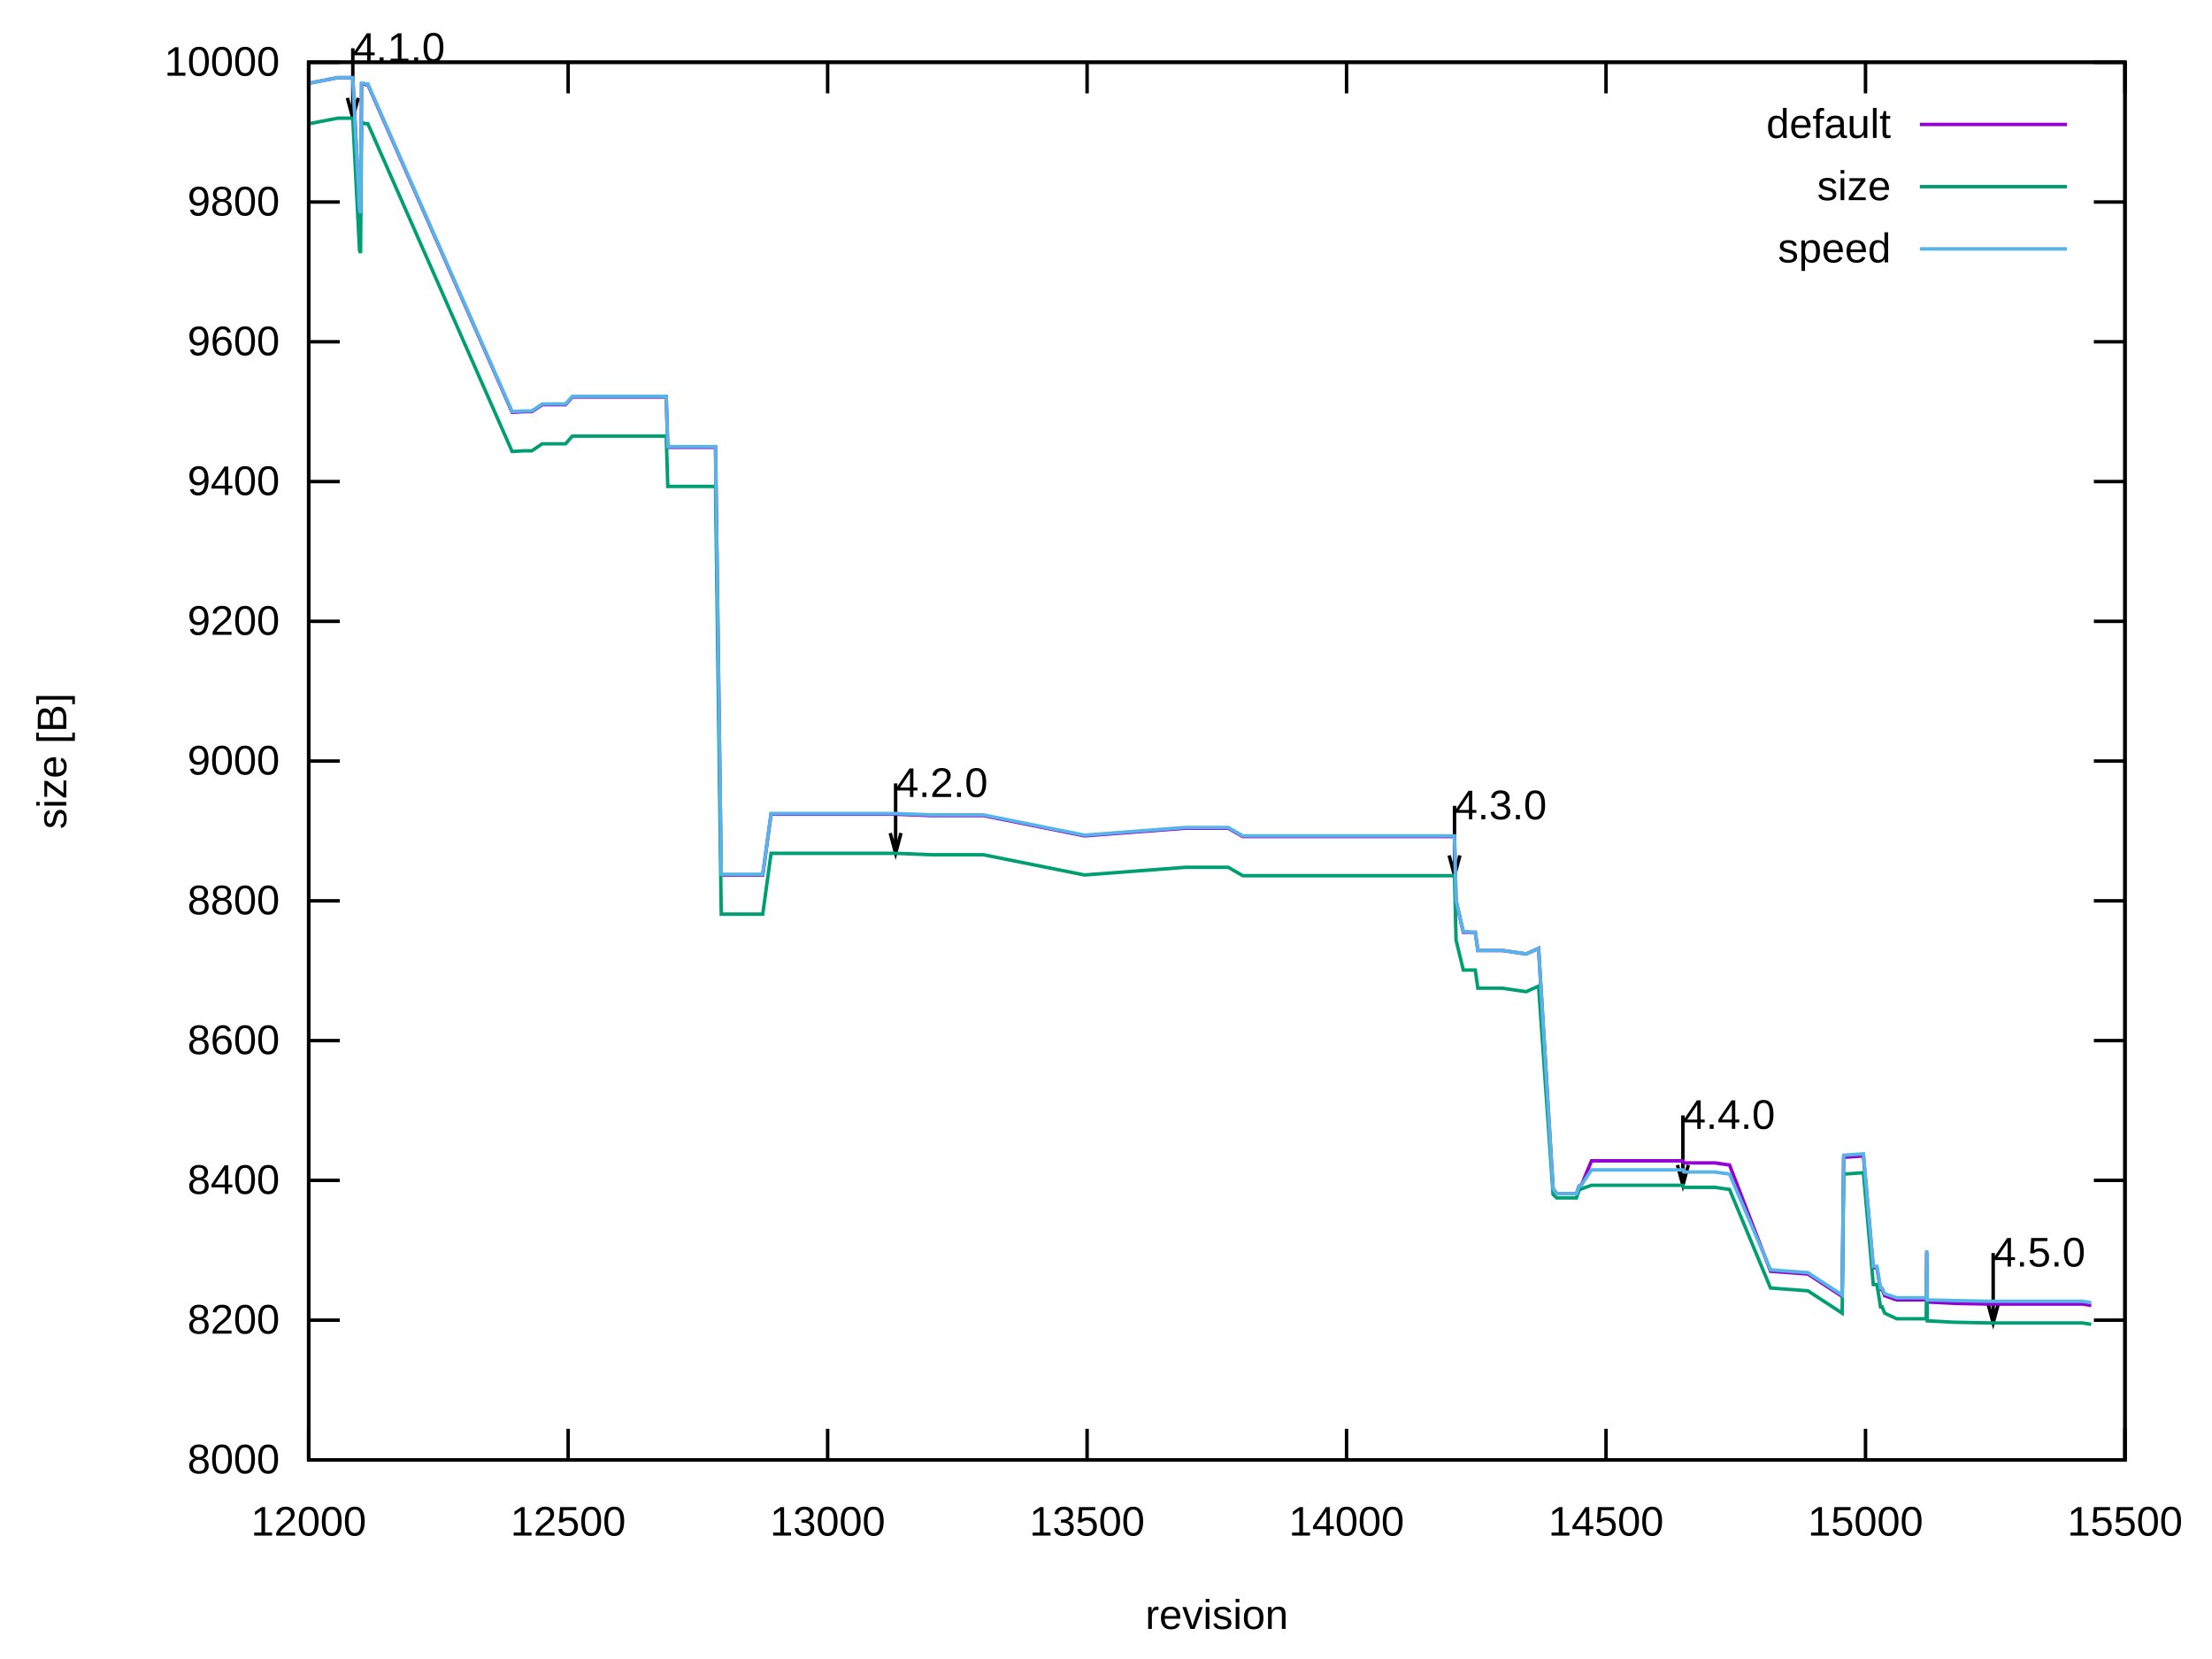
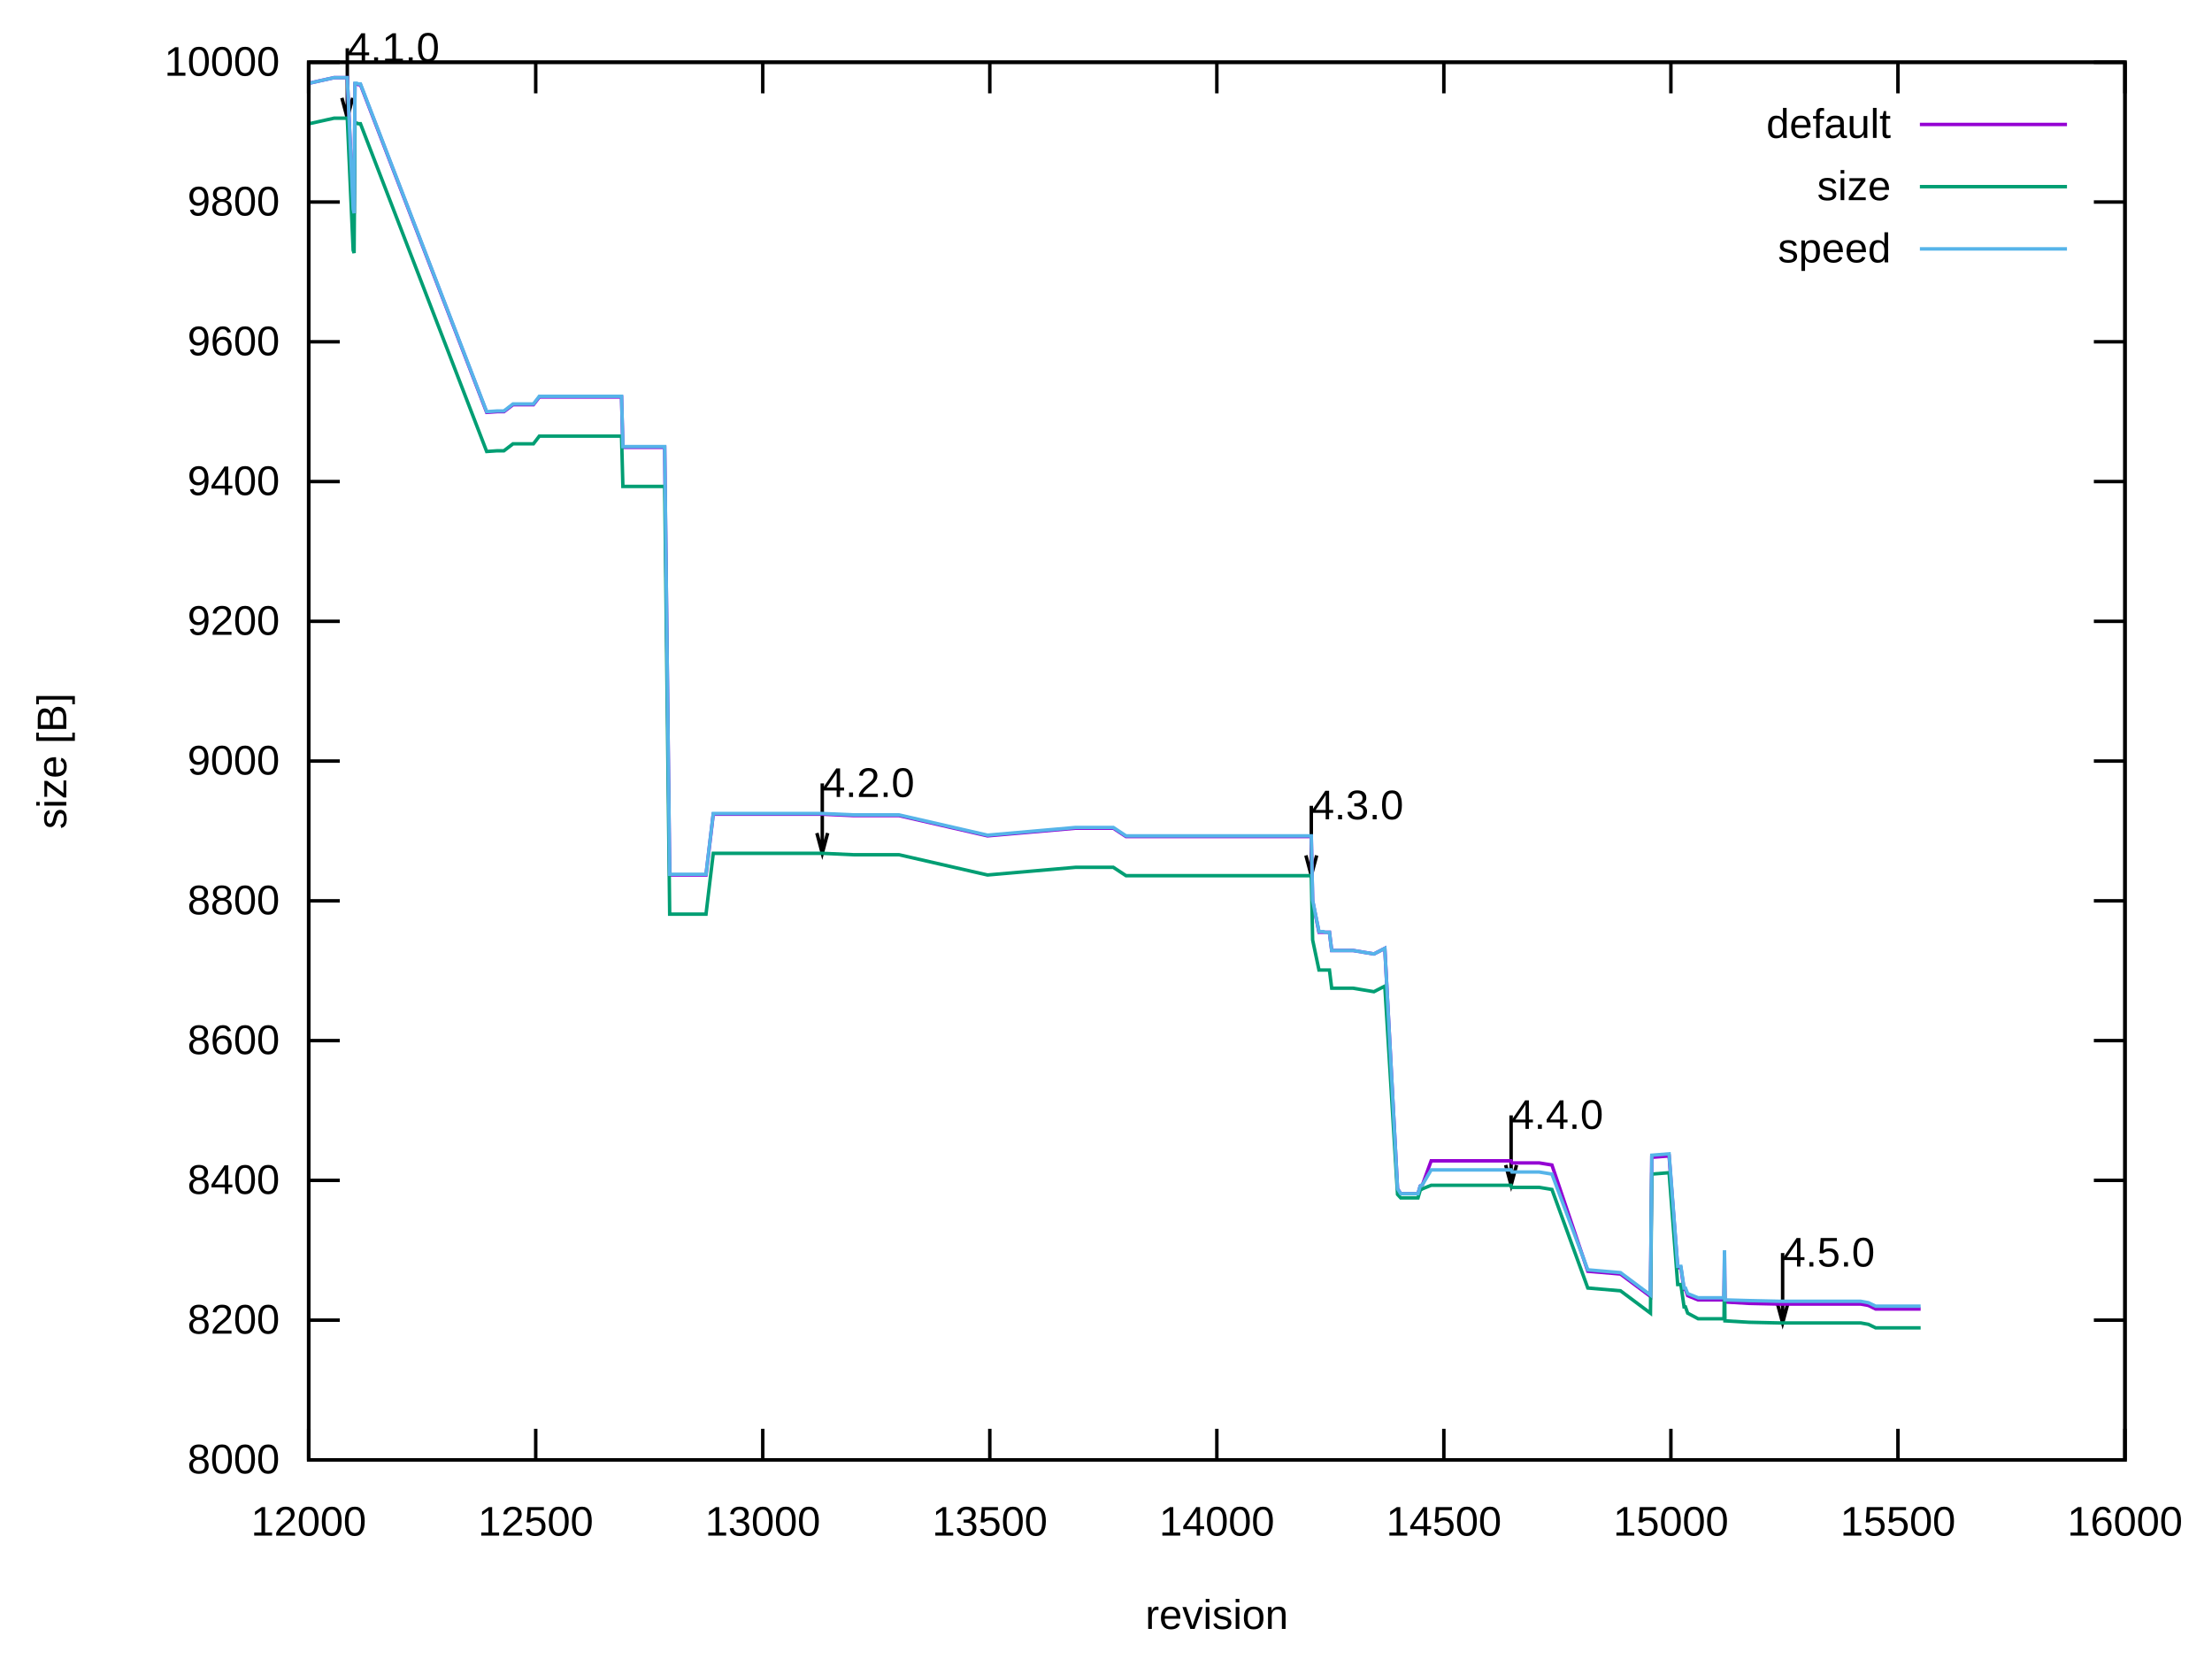
<svg xmlns="http://www.w3.org/2000/svg" xmlns:xlink="http://www.w3.org/1999/xlink" width="640" height="480" viewBox="0 0 640 480">
  <g id="gnuplot_canvas">
    <rect x="0" y="0" width="640" height="480" fill="none" />
    <defs>
      <circle id="gpDot" r="0.5" stroke-width="0.5" stroke="currentColor" />
      <path id="gpPt0" stroke-width="0.222" stroke="currentColor" d="M-1,0 h2 M0,-1 v2" />
      <path id="gpPt1" stroke-width="0.222" stroke="currentColor" d="M-1,-1 L1,1 M1,-1 L-1,1" />
      <path id="gpPt2" stroke-width="0.222" stroke="currentColor" d="M-1,0 L1,0 M0,-1 L0,1 M-1,-1 L1,1 M-1,1 L1,-1" />
      <rect id="gpPt3" stroke-width="0.222" stroke="currentColor" x="-1" y="-1" width="2" height="2" />
      <rect id="gpPt4" stroke-width="0.222" stroke="currentColor" fill="currentColor" x="-1" y="-1" width="2" height="2" />
      <circle id="gpPt5" stroke-width="0.222" stroke="currentColor" cx="0" cy="0" r="1" />
      <use xlink:href="#gpPt5" id="gpPt6" fill="currentColor" stroke="none" />
      <path id="gpPt7" stroke-width="0.222" stroke="currentColor" d="M0,-1.33 L-1.33,0.67 L1.33,0.67 z" />
      <use xlink:href="#gpPt7" id="gpPt8" fill="currentColor" stroke="none" />
      <use xlink:href="#gpPt7" id="gpPt9" stroke="currentColor" transform="rotate(180)" />
      <use xlink:href="#gpPt9" id="gpPt10" fill="currentColor" stroke="none" />
      <use xlink:href="#gpPt3" id="gpPt11" stroke="currentColor" transform="rotate(45)" />
      <use xlink:href="#gpPt11" id="gpPt12" fill="currentColor" stroke="none" />
      <path id="gpPt13" stroke-width="0.222" stroke="currentColor" d="M0,1.330 L1.265,0.411 L0.782,-1.067 L-0.782,-1.076 L-1.265,0.411 z" />
      <use xlink:href="#gpPt13" id="gpPt14" fill="currentColor" stroke="none" />
      <filter id="textbox" filterUnits="objectBoundingBox" x="0" y="0" height="1" width="1">
        <feFlood flood-color="white" flood-opacity="1" result="bgnd" />
        <feComposite in="SourceGraphic" in2="bgnd" operator="atop" />
      </filter>
      <filter id="greybox" filterUnits="objectBoundingBox" x="0" y="0" height="1" width="1">
        <feFlood flood-color="lightgrey" flood-opacity="1" result="grey" />
        <feComposite in="SourceGraphic" in2="grey" operator="atop" />
      </filter>
    </defs>
    <g fill="none" color="white" stroke="currentColor" stroke-width="1.00" stroke-linecap="butt" stroke-linejoin="miter">
</g>
    <g fill="none" color="black" stroke="currentColor" stroke-width="1.00" stroke-linecap="butt" stroke-linejoin="miter">
      <path stroke="black" d="M89.31,422.40 L98.31,422.40 M614.82,422.40 L605.82,422.40  " />
      <g transform="translate(80.92,426.30)" stroke="none" fill="black" font-family="Arial" font-size="12.00" text-anchor="end">
        <text>
          <tspan font-family="Arial"> 8000</tspan>
        </text>
      </g>
    </g>
    <g fill="none" color="black" stroke="currentColor" stroke-width="1.00" stroke-linecap="butt" stroke-linejoin="miter">
      <path stroke="black" d="M89.31,381.96 L98.31,381.96 M614.82,381.96 L605.82,381.96  " />
      <g transform="translate(80.92,385.86)" stroke="none" fill="black" font-family="Arial" font-size="12.00" text-anchor="end">
        <text>
          <tspan font-family="Arial"> 8200</tspan>
        </text>
      </g>
    </g>
    <g fill="none" color="black" stroke="currentColor" stroke-width="1.00" stroke-linecap="butt" stroke-linejoin="miter">
      <path stroke="black" d="M89.31,341.52 L98.31,341.52 M614.82,341.52 L605.82,341.52  " />
      <g transform="translate(80.92,345.42)" stroke="none" fill="black" font-family="Arial" font-size="12.00" text-anchor="end">
        <text>
          <tspan font-family="Arial"> 8400</tspan>
        </text>
      </g>
    </g>
    <g fill="none" color="black" stroke="currentColor" stroke-width="1.00" stroke-linecap="butt" stroke-linejoin="miter">
      <path stroke="black" d="M89.31,301.08 L98.31,301.08 M614.82,301.08 L605.82,301.08  " />
      <g transform="translate(80.92,304.98)" stroke="none" fill="black" font-family="Arial" font-size="12.00" text-anchor="end">
        <text>
          <tspan font-family="Arial"> 8600</tspan>
        </text>
      </g>
    </g>
    <g fill="none" color="black" stroke="currentColor" stroke-width="1.00" stroke-linecap="butt" stroke-linejoin="miter">
      <path stroke="black" d="M89.31,260.64 L98.31,260.64 M614.82,260.64 L605.82,260.64  " />
      <g transform="translate(80.92,264.54)" stroke="none" fill="black" font-family="Arial" font-size="12.00" text-anchor="end">
        <text>
          <tspan font-family="Arial"> 8800</tspan>
        </text>
      </g>
    </g>
    <g fill="none" color="black" stroke="currentColor" stroke-width="1.00" stroke-linecap="butt" stroke-linejoin="miter">
      <path stroke="black" d="M89.31,220.20 L98.31,220.20 M614.82,220.20 L605.82,220.20  " />
      <g transform="translate(80.92,224.10)" stroke="none" fill="black" font-family="Arial" font-size="12.00" text-anchor="end">
        <text>
          <tspan font-family="Arial"> 9000</tspan>
        </text>
      </g>
    </g>
    <g fill="none" color="black" stroke="currentColor" stroke-width="1.00" stroke-linecap="butt" stroke-linejoin="miter">
      <path stroke="black" d="M89.31,179.77 L98.31,179.77 M614.82,179.77 L605.82,179.77  " />
      <g transform="translate(80.92,183.67)" stroke="none" fill="black" font-family="Arial" font-size="12.00" text-anchor="end">
        <text>
          <tspan font-family="Arial"> 9200</tspan>
        </text>
      </g>
    </g>
    <g fill="none" color="black" stroke="currentColor" stroke-width="1.00" stroke-linecap="butt" stroke-linejoin="miter">
      <path stroke="black" d="M89.31,139.33 L98.31,139.33 M614.82,139.33 L605.82,139.33  " />
      <g transform="translate(80.92,143.23)" stroke="none" fill="black" font-family="Arial" font-size="12.00" text-anchor="end">
        <text>
          <tspan font-family="Arial"> 9400</tspan>
        </text>
      </g>
    </g>
    <g fill="none" color="black" stroke="currentColor" stroke-width="1.00" stroke-linecap="butt" stroke-linejoin="miter">
      <path stroke="black" d="M89.31,98.89 L98.31,98.89 M614.82,98.89 L605.82,98.89  " />
      <g transform="translate(80.92,102.79)" stroke="none" fill="black" font-family="Arial" font-size="12.00" text-anchor="end">
        <text>
          <tspan font-family="Arial"> 9600</tspan>
        </text>
      </g>
    </g>
    <g fill="none" color="black" stroke="currentColor" stroke-width="1.00" stroke-linecap="butt" stroke-linejoin="miter">
      <path stroke="black" d="M89.31,58.45 L98.31,58.45 M614.82,58.45 L605.82,58.45  " />
      <g transform="translate(80.92,62.35)" stroke="none" fill="black" font-family="Arial" font-size="12.00" text-anchor="end">
        <text>
          <tspan font-family="Arial"> 9800</tspan>
        </text>
      </g>
    </g>
    <g fill="none" color="black" stroke="currentColor" stroke-width="1.00" stroke-linecap="butt" stroke-linejoin="miter">
      <path stroke="black" d="M89.31,18.01 L98.31,18.01 M614.82,18.01 L605.82,18.01  " />
      <g transform="translate(80.92,21.91)" stroke="none" fill="black" font-family="Arial" font-size="12.00" text-anchor="end">
        <text>
          <tspan font-family="Arial"> 10000</tspan>
        </text>
      </g>
    </g>
    <g fill="none" color="black" stroke="currentColor" stroke-width="1.00" stroke-linecap="butt" stroke-linejoin="miter">
      <path stroke="black" d="M89.31,422.40 L89.31,413.40 M89.31,18.01 L89.31,27.01  " />
      <g transform="translate(89.31,444.30)" stroke="none" fill="black" font-family="Arial" font-size="12.00" text-anchor="middle">
        <text>
          <tspan font-family="Arial"> 12000</tspan>
        </text>
      </g>
    </g>
    <g fill="none" color="black" stroke="currentColor" stroke-width="1.00" stroke-linecap="butt" stroke-linejoin="miter">
-       <path stroke="black" d="M164.38,422.40 L164.38,413.40 M164.38,18.01 L164.38,27.01  " />
-       <g transform="translate(164.38,444.30)" stroke="none" fill="black" font-family="Arial" font-size="12.00" text-anchor="middle">
+       <path stroke="black" d="M155.00,422.40 L155.00,413.40 M155.00,18.01 L155.00,27.01  " />
+       <g transform="translate(155.00,444.30)" stroke="none" fill="black" font-family="Arial" font-size="12.00" text-anchor="middle">
        <text>
          <tspan font-family="Arial"> 12500</tspan>
        </text>
      </g>
    </g>
    <g fill="none" color="black" stroke="currentColor" stroke-width="1.00" stroke-linecap="butt" stroke-linejoin="miter">
-       <path stroke="black" d="M239.46,422.40 L239.46,413.40 M239.46,18.01 L239.46,27.01  " />
-       <g transform="translate(239.46,444.30)" stroke="none" fill="black" font-family="Arial" font-size="12.00" text-anchor="middle">
+       <path stroke="black" d="M220.69,422.40 L220.69,413.40 M220.69,18.01 L220.69,27.01  " />
+       <g transform="translate(220.69,444.30)" stroke="none" fill="black" font-family="Arial" font-size="12.00" text-anchor="middle">
        <text>
          <tspan font-family="Arial"> 13000</tspan>
        </text>
      </g>
    </g>
    <g fill="none" color="black" stroke="currentColor" stroke-width="1.00" stroke-linecap="butt" stroke-linejoin="miter">
-       <path stroke="black" d="M314.53,422.40 L314.53,413.40 M314.53,18.01 L314.53,27.01  " />
-       <g transform="translate(314.53,444.30)" stroke="none" fill="black" font-family="Arial" font-size="12.00" text-anchor="middle">
+       <path stroke="black" d="M286.38,422.40 L286.38,413.40 M286.38,18.01 L286.38,27.01  " />
+       <g transform="translate(286.38,444.30)" stroke="none" fill="black" font-family="Arial" font-size="12.00" text-anchor="middle">
        <text>
          <tspan font-family="Arial"> 13500</tspan>
        </text>
      </g>
    </g>
    <g fill="none" color="black" stroke="currentColor" stroke-width="1.00" stroke-linecap="butt" stroke-linejoin="miter">
-       <path stroke="black" d="M389.60,422.40 L389.60,413.40 M389.60,18.01 L389.60,27.01  " />
-       <g transform="translate(389.60,444.30)" stroke="none" fill="black" font-family="Arial" font-size="12.00" text-anchor="middle">
+       <path stroke="black" d="M352.07,422.40 L352.07,413.40 M352.07,18.01 L352.07,27.01  " />
+       <g transform="translate(352.07,444.30)" stroke="none" fill="black" font-family="Arial" font-size="12.00" text-anchor="middle">
        <text>
          <tspan font-family="Arial"> 14000</tspan>
        </text>
      </g>
    </g>
    <g fill="none" color="black" stroke="currentColor" stroke-width="1.00" stroke-linecap="butt" stroke-linejoin="miter">
-       <path stroke="black" d="M464.67,422.40 L464.67,413.40 M464.67,18.01 L464.67,27.01  " />
-       <g transform="translate(464.67,444.30)" stroke="none" fill="black" font-family="Arial" font-size="12.00" text-anchor="middle">
+       <path stroke="black" d="M417.75,422.40 L417.75,413.40 M417.75,18.01 L417.75,27.01  " />
+       <g transform="translate(417.75,444.30)" stroke="none" fill="black" font-family="Arial" font-size="12.00" text-anchor="middle">
        <text>
          <tspan font-family="Arial"> 14500</tspan>
        </text>
      </g>
    </g>
    <g fill="none" color="black" stroke="currentColor" stroke-width="1.00" stroke-linecap="butt" stroke-linejoin="miter">
-       <path stroke="black" d="M539.75,422.40 L539.75,413.40 M539.75,18.01 L539.75,27.01  " />
-       <g transform="translate(539.75,444.30)" stroke="none" fill="black" font-family="Arial" font-size="12.00" text-anchor="middle">
+       <path stroke="black" d="M483.44,422.40 L483.44,413.40 M483.44,18.01 L483.44,27.01  " />
+       <g transform="translate(483.44,444.30)" stroke="none" fill="black" font-family="Arial" font-size="12.00" text-anchor="middle">
        <text>
          <tspan font-family="Arial"> 15000</tspan>
+         </text>
+       </g>
+     </g>
+     <g fill="none" color="black" stroke="currentColor" stroke-width="1.00" stroke-linecap="butt" stroke-linejoin="miter">
+       <path stroke="black" d="M549.13,422.40 L549.13,413.40 M549.13,18.01 L549.13,27.01  " />
+       <g transform="translate(549.13,444.30)" stroke="none" fill="black" font-family="Arial" font-size="12.00" text-anchor="middle">
+         <text>
+           <tspan font-family="Arial"> 15500</tspan>
        </text>
      </g>
    </g>
    <g fill="none" color="black" stroke="currentColor" stroke-width="1.00" stroke-linecap="butt" stroke-linejoin="miter">
      <path stroke="black" d="M614.82,422.40 L614.82,413.40 M614.82,18.01 L614.82,27.01  " />
      <g transform="translate(614.82,444.30)" stroke="none" fill="black" font-family="Arial" font-size="12.00" text-anchor="middle">
        <text>
-           <tspan font-family="Arial"> 15500</tspan>
+           <tspan font-family="Arial"> 16000</tspan>
        </text>
      </g>
    </g>
    <g fill="none" color="black" stroke="currentColor" stroke-width="1.00" stroke-linecap="butt" stroke-linejoin="miter">
</g>
    <g fill="none" color="black" stroke="currentColor" stroke-width="1.00" stroke-linecap="butt" stroke-linejoin="miter">
      <path stroke="black" d="M89.31,18.01 L89.31,422.40 L614.82,422.40 L614.82,18.01 L89.31,18.01 Z  " />
-       <g transform="translate(102.07,17.87)" stroke="none" fill="black" font-family="Arial" font-size="12.00" text-anchor="start">
+       <g transform="translate(100.48,17.87)" stroke="none" fill="black" font-family="Arial" font-size="12.00" text-anchor="start">
        <text>
          <tspan font-family="Arial">4.1.0</tspan>
        </text>
      </g>
-       <g transform="translate(259.12,230.58)" stroke="none" fill="black" font-family="Arial" font-size="12.00" text-anchor="start">
+       <g transform="translate(237.90,230.58)" stroke="none" fill="black" font-family="Arial" font-size="12.00" text-anchor="start">
        <text>
          <tspan font-family="Arial">4.2.0</tspan>
        </text>
      </g>
-       <g transform="translate(420.83,237.05)" stroke="none" fill="black" font-family="Arial" font-size="12.00" text-anchor="start">
+       <g transform="translate(379.39,237.05)" stroke="none" fill="black" font-family="Arial" font-size="12.00" text-anchor="start">
        <text>
          <tspan font-family="Arial">4.3.0</tspan>
        </text>
      </g>
-       <g transform="translate(486.90,326.62)" stroke="none" fill="black" font-family="Arial" font-size="12.00" text-anchor="start">
+       <g transform="translate(437.20,326.62)" stroke="none" fill="black" font-family="Arial" font-size="12.00" text-anchor="start">
        <text>
          <tspan font-family="Arial">4.4.0</tspan>
        </text>
      </g>
-       <g transform="translate(576.68,366.45)" stroke="none" fill="black" font-family="Arial" font-size="12.00" text-anchor="start">
+       <g transform="translate(515.76,366.45)" stroke="none" fill="black" font-family="Arial" font-size="12.00" text-anchor="start">
        <text>
          <tspan font-family="Arial">4.5.0</tspan>
        </text>
      </g>
    </g>
    <g fill="none" color="black" stroke="currentColor" stroke-width="1.00" stroke-linecap="butt" stroke-linejoin="miter">
-       <path stroke="black" d="M100.51,28.33 L102.08,34.18 L103.65,28.33 M102.08,13.96 L102.08,34.18  " />
-     </g>
-     <g fill="none" color="black" stroke="currentColor" stroke-width="1.00" stroke-linecap="butt" stroke-linejoin="miter">
-       <path stroke="black" d="M257.57,241.03 L259.13,246.88 L260.69,241.03 M259.13,226.67 L259.13,246.88  " />
-     </g>
-     <g fill="none" color="black" stroke="currentColor" stroke-width="1.00" stroke-linecap="butt" stroke-linejoin="miter">
-       <path stroke="black" d="M419.28,247.50 L420.84,253.35 L422.40,247.50 M420.84,233.14 L420.84,253.35  " />
-     </g>
-     <g fill="none" color="black" stroke="currentColor" stroke-width="1.00" stroke-linecap="butt" stroke-linejoin="miter">
-       <path stroke="black" d="M485.34,337.08 L486.91,342.93 L488.48,337.08 M486.91,322.71 L486.91,342.93  " />
-     </g>
-     <g fill="none" color="black" stroke="currentColor" stroke-width="1.00" stroke-linecap="butt" stroke-linejoin="miter">
-       <path stroke="black" d="M575.12,376.91 L576.69,382.76 L578.26,376.91 M576.69,362.54 L576.69,382.76  " />
+       <path stroke="black" d="M98.92,28.33 L100.49,34.18 L102.06,28.33 M100.49,13.96 L100.49,34.18  " />
+     </g>
+     <g fill="none" color="black" stroke="currentColor" stroke-width="1.00" stroke-linecap="butt" stroke-linejoin="miter">
+       <path stroke="black" d="M236.35,241.03 L237.91,246.88 L239.47,241.03 M237.91,226.67 L237.91,246.88  " />
+     </g>
+     <g fill="none" color="black" stroke="currentColor" stroke-width="1.00" stroke-linecap="butt" stroke-linejoin="miter">
+       <path stroke="black" d="M377.84,247.50 L379.40,253.35 L380.96,247.50 M379.40,233.14 L379.40,253.35  " />
+     </g>
+     <g fill="none" color="black" stroke="currentColor" stroke-width="1.00" stroke-linecap="butt" stroke-linejoin="miter">
+       <path stroke="black" d="M435.64,337.08 L437.21,342.93 L438.78,337.08 M437.21,322.71 L437.21,342.93  " />
+     </g>
+     <g fill="none" color="black" stroke="currentColor" stroke-width="1.00" stroke-linecap="butt" stroke-linejoin="miter">
+       <path stroke="black" d="M514.20,376.91 L515.77,382.76 L517.34,376.91 M515.77,362.54 L515.77,382.76  " />
    </g>
    <g fill="none" color="black" stroke="currentColor" stroke-width="1.00" stroke-linecap="butt" stroke-linejoin="miter">
</g>
    <g id="gnuplot_plot_1">
      <g fill="none" color="black" stroke="currentColor" stroke-width="1.00" stroke-linecap="butt" stroke-linejoin="miter">
        <g transform="translate(547.09,39.91)" stroke="none" fill="black" font-family="Arial" font-size="12.00" text-anchor="end">
          <text>
            <tspan font-family="Arial">default</tspan>
          </text>
        </g>
      </g>
      <g fill="none" color="black" stroke="currentColor" stroke-width="1.00" stroke-linecap="butt" stroke-linejoin="miter">
-         <path stroke="rgb(148,   0, 211)" d="M555.48,36.01 L598.04,36.01 M89.46,24.08 L97.72,22.46 L102.07,22.46 L104.02,60.67 L104.32,61.89 L104.62,24.28   L105.23,24.28 L105.68,24.48 L106.43,24.48 L148.17,119.31 L151.62,119.11 L153.87,119.11 L156.88,117.09 L158.98,117.09   L162.58,117.09 L163.63,117.09 L165.58,114.86 L185.70,114.86 L190.36,114.86 L192.76,114.86 L193.21,129.42 L201.32,129.42   L207.02,129.42 L208.68,253.16 L213.48,253.16 L218.74,253.16 L220.69,253.16 L223.09,235.57 L224.44,235.57 L234.80,235.57   L259.12,235.57 L269.48,235.98 L284.50,235.98 L313.78,241.84 L342.91,239.62 L344.41,239.62 L345.91,239.62 L351.76,239.62   L355.37,239.62 L359.57,242.04 L360.17,242.04 L361.52,242.04 L363.33,242.04 L366.33,242.04 L372.33,242.04 L374.59,242.04   L389.60,242.04 L417.23,242.04 L420.83,242.04 L421.28,260.64 L423.38,269.74 L424.89,269.74 L425.34,269.74 L426.54,269.74   L426.84,269.74 L427.59,275.00 L434.65,275.00 L441.55,276.01 L445.16,274.39 L449.36,343.95 L450.41,345.36 L456.12,345.36   L456.87,343.14 L457.62,342.74 L460.47,335.86 L466.18,335.86 L468.88,335.86 L486.90,335.86 L487.20,336.47 L496.20,336.47   L500.41,337.07 L512.27,367.81 L523.08,368.62 L532.99,375.09 L533.44,334.85 L539.15,334.45 L542.00,366.80 L543.05,366.80   L544.10,373.06 L544.55,373.06 L545.30,374.88 L548.76,376.10 L553.71,376.10 L555.36,376.10 L557.31,376.10 L557.46,362.35   L557.61,376.70 L565.57,377.11 L575.78,377.31 L576.68,377.31 L587.34,377.31 L602.51,377.31 L605.06,377.71  " />
+         <path stroke="rgb(148,   0, 211)" d="M555.48,36.01 L598.04,36.01 M89.44,24.08 L96.67,22.46 L100.48,22.46 L102.18,60.67 L102.45,61.89 L102.71,24.28   L103.24,24.28 L103.63,24.48 L104.29,24.48 L140.81,119.31 L143.83,119.11 L145.80,119.11 L148.43,117.09 L150.27,117.09   L153.42,117.09 L154.34,117.09 L156.05,114.86 L173.65,114.86 L177.73,114.86 L179.83,114.86 L180.22,129.42 L187.32,129.42   L192.31,129.42 L193.76,253.16 L197.96,253.16 L202.56,253.16 L204.27,253.16 L206.37,235.57 L207.55,235.57 L216.61,235.57   L237.90,235.57 L246.96,235.98 L260.10,235.98 L285.72,241.84 L311.21,239.62 L312.52,239.62 L313.83,239.62 L318.96,239.62   L322.11,239.62 L325.79,242.04 L326.32,242.04 L327.50,242.04 L329.07,242.04 L331.70,242.04 L336.96,242.04 L338.93,242.04   L352.07,242.04 L376.24,242.04 L379.39,242.04 L379.79,260.64 L381.62,269.74 L382.94,269.74 L383.33,269.74 L384.38,269.74   L384.65,269.74 L385.30,275.00 L391.48,275.00 L397.52,276.01 L400.67,274.39 L404.35,343.95 L405.27,345.36 L410.27,345.36   L410.92,343.14 L411.58,342.74 L414.08,335.86 L419.07,335.86 L421.43,335.86 L437.20,335.86 L437.46,336.47 L445.34,336.47   L449.02,337.07 L459.40,367.81 L468.86,368.62 L477.53,375.09 L477.92,334.85 L482.92,334.45 L485.41,366.80 L486.33,366.80   L487.25,373.06 L487.65,373.06 L488.30,374.88 L491.33,376.10 L495.66,376.10 L497.11,376.10 L498.81,376.10 L498.95,362.35   L499.08,376.70 L506.04,377.11 L514.97,377.31 L515.76,377.31 L525.09,377.31 L538.36,377.31 L540.59,377.71 L542.69,378.73   L547.29,378.73 L555.70,378.73  " />
      </g>
    </g>
    <g id="gnuplot_plot_2">
      <g fill="none" color="black" stroke="currentColor" stroke-width="1.00" stroke-linecap="butt" stroke-linejoin="miter">
        <g transform="translate(547.09,57.91)" stroke="none" fill="black" font-family="Arial" font-size="12.00" text-anchor="end">
          <text>
            <tspan font-family="Arial">size</tspan>
          </text>
        </g>
      </g>
      <g fill="none" color="black" stroke="currentColor" stroke-width="1.00" stroke-linecap="butt" stroke-linejoin="miter">
-         <path stroke="rgb(  0, 158, 115)" d="M555.48,54.01 L598.04,54.01 M89.46,35.80 L97.72,34.19 L102.07,34.19 L104.02,72.40 L104.32,73.21 L104.62,35.60   L105.23,35.60 L105.68,35.80 L106.43,35.80 L148.17,130.63 L151.62,130.43 L153.87,130.43 L156.88,128.41 L158.98,128.41   L162.58,128.41 L163.63,128.41 L165.58,126.18 L185.70,126.18 L190.36,126.18 L192.76,126.18 L193.21,140.74 L201.32,140.74   L207.02,140.74 L208.68,264.49 L213.48,264.49 L218.74,264.49 L220.69,264.49 L223.09,246.89 L224.44,246.89 L234.80,246.89   L259.12,246.89 L269.48,247.30 L284.50,247.30 L313.78,253.16 L342.91,250.94 L344.41,250.94 L345.91,250.94 L351.76,250.94   L355.37,250.94 L359.57,253.36 L360.17,253.36 L361.52,253.36 L363.33,253.36 L366.33,253.36 L372.33,253.36 L374.59,253.36   L389.60,253.36 L417.23,253.36 L420.83,253.36 L421.28,271.97 L423.38,280.66 L424.89,280.66 L425.34,280.66 L426.54,280.66   L426.84,280.66 L427.59,285.92 L434.65,285.92 L441.55,286.93 L445.16,285.31 L449.36,345.57 L450.41,346.58 L456.12,346.58   L456.87,344.35 L457.62,343.95 L460.47,342.94 L466.18,342.94 L468.88,342.94 L486.90,342.94 L487.20,343.54 L496.20,343.54   L500.41,344.15 L512.27,372.66 L523.08,373.47 L532.99,379.94 L533.44,339.70 L539.15,339.30 L542.00,371.65 L543.05,371.65   L544.10,378.12 L544.55,378.12 L545.30,379.94 L548.76,381.56 L553.71,381.56 L555.36,381.56 L557.31,381.56 L557.46,367.81   L557.61,382.16 L565.57,382.57 L575.78,382.77 L576.68,382.77 L587.34,382.77 L602.51,382.77 L605.06,383.17  " />
+         <path stroke="rgb(  0, 158, 115)" d="M555.48,54.01 L598.04,54.01 M89.44,35.80 L96.67,34.19 L100.48,34.19 L102.18,72.40 L102.45,73.21 L102.71,35.60   L103.24,35.60 L103.63,35.80 L104.29,35.80 L140.81,130.63 L143.83,130.43 L145.80,130.43 L148.43,128.41 L150.27,128.41   L153.42,128.41 L154.34,128.41 L156.05,126.18 L173.65,126.18 L177.73,126.18 L179.83,126.18 L180.22,140.74 L187.32,140.74   L192.31,140.74 L193.76,264.49 L197.96,264.49 L202.56,264.49 L204.27,264.49 L206.37,246.89 L207.55,246.89 L216.61,246.89   L237.90,246.89 L246.96,247.30 L260.10,247.30 L285.72,253.16 L311.21,250.94 L312.52,250.94 L313.83,250.94 L318.96,250.94   L322.11,250.94 L325.79,253.36 L326.32,253.36 L327.50,253.36 L329.07,253.36 L331.70,253.36 L336.96,253.36 L338.93,253.36   L352.07,253.36 L376.24,253.36 L379.39,253.36 L379.79,271.97 L381.62,280.66 L382.94,280.66 L383.33,280.66 L384.38,280.66   L384.65,280.66 L385.30,285.92 L391.48,285.92 L397.52,286.93 L400.67,285.31 L404.35,345.57 L405.27,346.58 L410.27,346.58   L410.92,344.35 L411.58,343.95 L414.08,342.94 L419.07,342.94 L421.43,342.94 L437.20,342.94 L437.46,343.54 L445.34,343.54   L449.02,344.15 L459.40,372.66 L468.86,373.47 L477.53,379.94 L477.92,339.70 L482.92,339.30 L485.41,371.65 L486.33,371.65   L487.25,378.12 L487.65,378.12 L488.30,379.94 L491.33,381.56 L495.66,381.56 L497.11,381.56 L498.81,381.56 L498.95,367.81   L499.08,382.16 L506.04,382.57 L514.97,382.77 L515.76,382.77 L525.09,382.77 L538.36,382.77 L540.59,383.17 L542.69,384.19   L547.29,384.19 L555.70,384.19  " />
      </g>
    </g>
    <g id="gnuplot_plot_3">
      <g fill="none" color="black" stroke="currentColor" stroke-width="1.00" stroke-linecap="butt" stroke-linejoin="miter">
        <g transform="translate(547.09,75.91)" stroke="none" fill="black" font-family="Arial" font-size="12.00" text-anchor="end">
          <text>
            <tspan font-family="Arial">speed</tspan>
          </text>
        </g>
      </g>
      <g fill="none" color="black" stroke="currentColor" stroke-width="1.00" stroke-linecap="butt" stroke-linejoin="miter">
-         <path stroke="rgb( 86, 180, 233)" d="M555.48,72.01 L598.04,72.01 M89.46,24.08 L97.72,22.46 L102.07,22.46 L104.02,60.47 L104.32,61.68 L104.62,24.08   L105.23,24.08 L105.68,24.28 L106.43,24.28 L148.17,119.11 L151.62,118.91 L153.87,118.91 L156.88,116.88 L158.98,116.88   L162.58,116.88 L163.63,116.88 L165.58,114.66 L185.70,114.66 L190.36,114.66 L192.76,114.66 L193.21,129.22 L201.32,129.22   L207.02,129.22 L208.68,252.96 L213.48,252.96 L218.74,252.96 L220.69,252.96 L223.09,235.37 L224.44,235.37 L234.80,235.37   L259.12,235.37 L269.48,235.77 L284.50,235.77 L313.78,241.64 L342.91,239.41 L344.41,239.41 L345.91,239.41 L351.76,239.41   L355.37,239.41 L359.57,241.84 L360.17,241.84 L361.52,241.84 L363.33,241.84 L366.33,241.84 L372.33,241.84 L374.59,241.84   L389.60,241.84 L417.23,241.84 L420.83,241.84 L421.28,260.44 L423.38,269.54 L424.89,269.54 L425.34,269.74 L426.54,269.74   L426.84,269.74 L427.59,275.00 L434.65,275.00 L441.55,276.01 L445.16,274.39 L449.36,343.95 L450.41,345.36 L456.12,345.36   L456.87,343.14 L457.62,342.74 L460.47,338.49 L466.18,338.49 L468.88,338.49 L486.90,338.49 L487.20,339.10 L496.20,339.10   L500.41,339.70 L512.27,367.40 L523.08,368.21 L532.99,374.68 L533.44,334.24 L539.15,333.84 L542.00,366.39 L543.05,366.39   L544.10,372.66 L544.55,372.66 L545.30,374.28 L548.76,375.49 L553.71,375.49 L555.36,375.49 L557.31,375.49 L557.46,361.74   L557.61,376.10 L565.57,376.30 L575.78,376.50 L576.68,376.50 L587.34,376.50 L602.51,376.50 L605.06,376.91  " />
+         <path stroke="rgb( 86, 180, 233)" d="M555.48,72.01 L598.04,72.01 M89.44,24.08 L96.67,22.46 L100.48,22.46 L102.18,60.47 L102.45,61.68 L102.71,24.08   L103.24,24.08 L103.63,24.28 L104.29,24.28 L140.81,119.11 L143.83,118.91 L145.80,118.91 L148.43,116.88 L150.27,116.88   L153.42,116.88 L154.34,116.88 L156.05,114.66 L173.65,114.66 L177.73,114.66 L179.83,114.66 L180.22,129.22 L187.32,129.22   L192.31,129.22 L193.76,252.96 L197.96,252.96 L202.56,252.96 L204.27,252.96 L206.37,235.37 L207.55,235.37 L216.61,235.37   L237.90,235.37 L246.96,235.77 L260.10,235.77 L285.72,241.64 L311.21,239.41 L312.52,239.41 L313.83,239.41 L318.96,239.41   L322.11,239.41 L325.79,241.84 L326.32,241.84 L327.50,241.84 L329.07,241.84 L331.70,241.84 L336.96,241.84 L338.93,241.84   L352.07,241.84 L376.24,241.84 L379.39,241.84 L379.79,260.44 L381.62,269.54 L382.94,269.54 L383.33,269.74 L384.38,269.74   L384.65,269.74 L385.30,275.00 L391.48,275.00 L397.52,276.01 L400.67,274.39 L404.35,343.95 L405.27,345.36 L410.27,345.36   L410.92,343.14 L411.58,342.74 L414.08,338.49 L419.07,338.49 L421.43,338.49 L437.20,338.49 L437.46,339.10 L445.34,339.10   L449.02,339.70 L459.40,367.40 L468.86,368.21 L477.53,374.68 L477.92,334.24 L482.92,333.84 L485.41,366.39 L486.33,366.39   L487.25,372.66 L487.65,372.66 L488.30,374.28 L491.33,375.49 L495.66,375.49 L497.11,375.49 L498.81,375.49 L498.95,361.74   L499.08,376.10 L506.04,376.30 L514.97,376.50 L515.76,376.50 L525.09,376.50 L538.36,376.50 L540.59,376.91 L542.69,377.92   L547.29,377.92 L555.70,377.92  " />
      </g>
    </g>
    <g fill="none" color="white" stroke="rgb( 86, 180, 233)" stroke-width="2.00" stroke-linecap="butt" stroke-linejoin="miter">
</g>
    <g fill="none" color="black" stroke="currentColor" stroke-width="2.00" stroke-linecap="butt" stroke-linejoin="miter">
</g>
    <g fill="none" color="black" stroke="black" stroke-width="1.00" stroke-linecap="butt" stroke-linejoin="miter">
</g>
    <g fill="none" color="black" stroke="currentColor" stroke-width="1.00" stroke-linecap="butt" stroke-linejoin="miter">
      <path stroke="black" d="M89.31,18.01 L89.31,422.40 L614.82,422.40 L614.82,18.01 L89.31,18.01 Z  " />
      <g transform="translate(19.18,220.21) rotate(270.00)" stroke="none" fill="black" font-family="Arial" font-size="12.00" text-anchor="middle">
        <text>
          <tspan font-family="Arial">size [B]</tspan>
        </text>
      </g>
    </g>
    <g fill="none" color="black" stroke="currentColor" stroke-width="1.00" stroke-linecap="butt" stroke-linejoin="miter">
      <g transform="translate(352.06,471.30)" stroke="none" fill="black" font-family="Arial" font-size="12.00" text-anchor="middle">
        <text>
          <tspan font-family="Arial">revision</tspan>
        </text>
      </g>
    </g>
    <g fill="none" color="black" stroke="currentColor" stroke-width="1.00" stroke-linecap="butt" stroke-linejoin="miter">
</g>
    <g fill="none" color="black" stroke="currentColor" stroke-width="1.00" stroke-linecap="butt" stroke-linejoin="miter">
</g>
  </g>
</svg>
